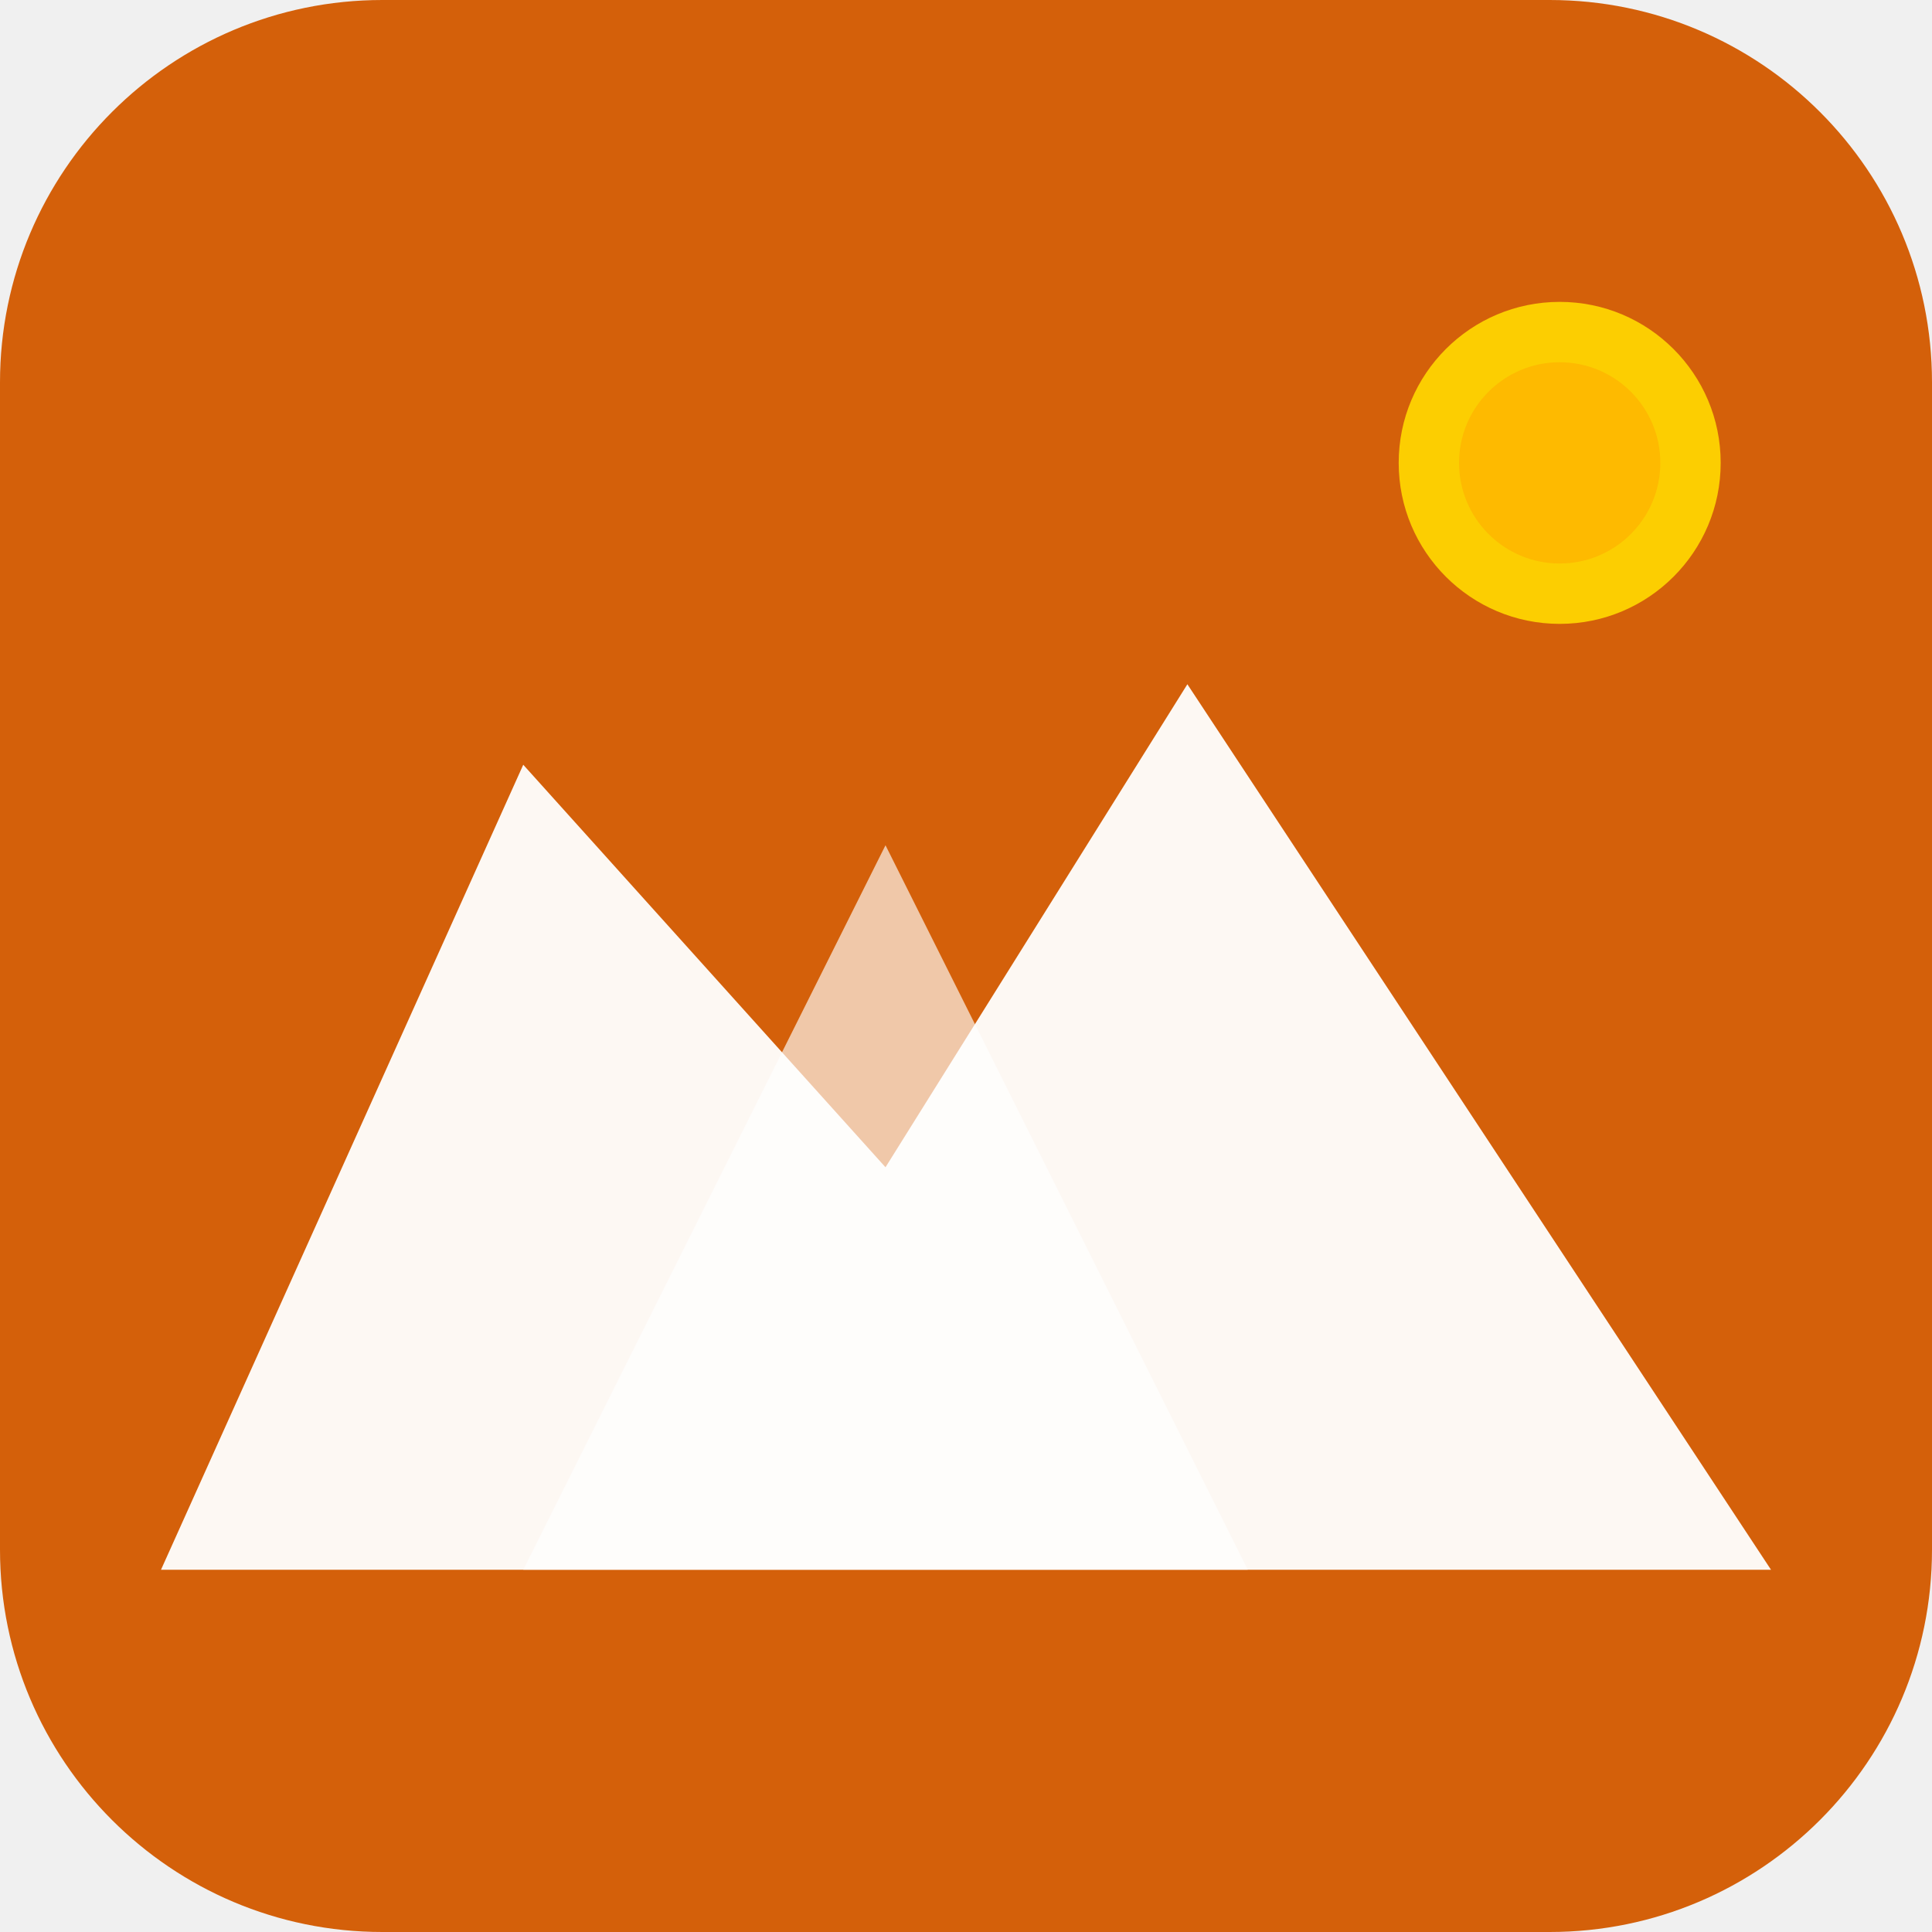
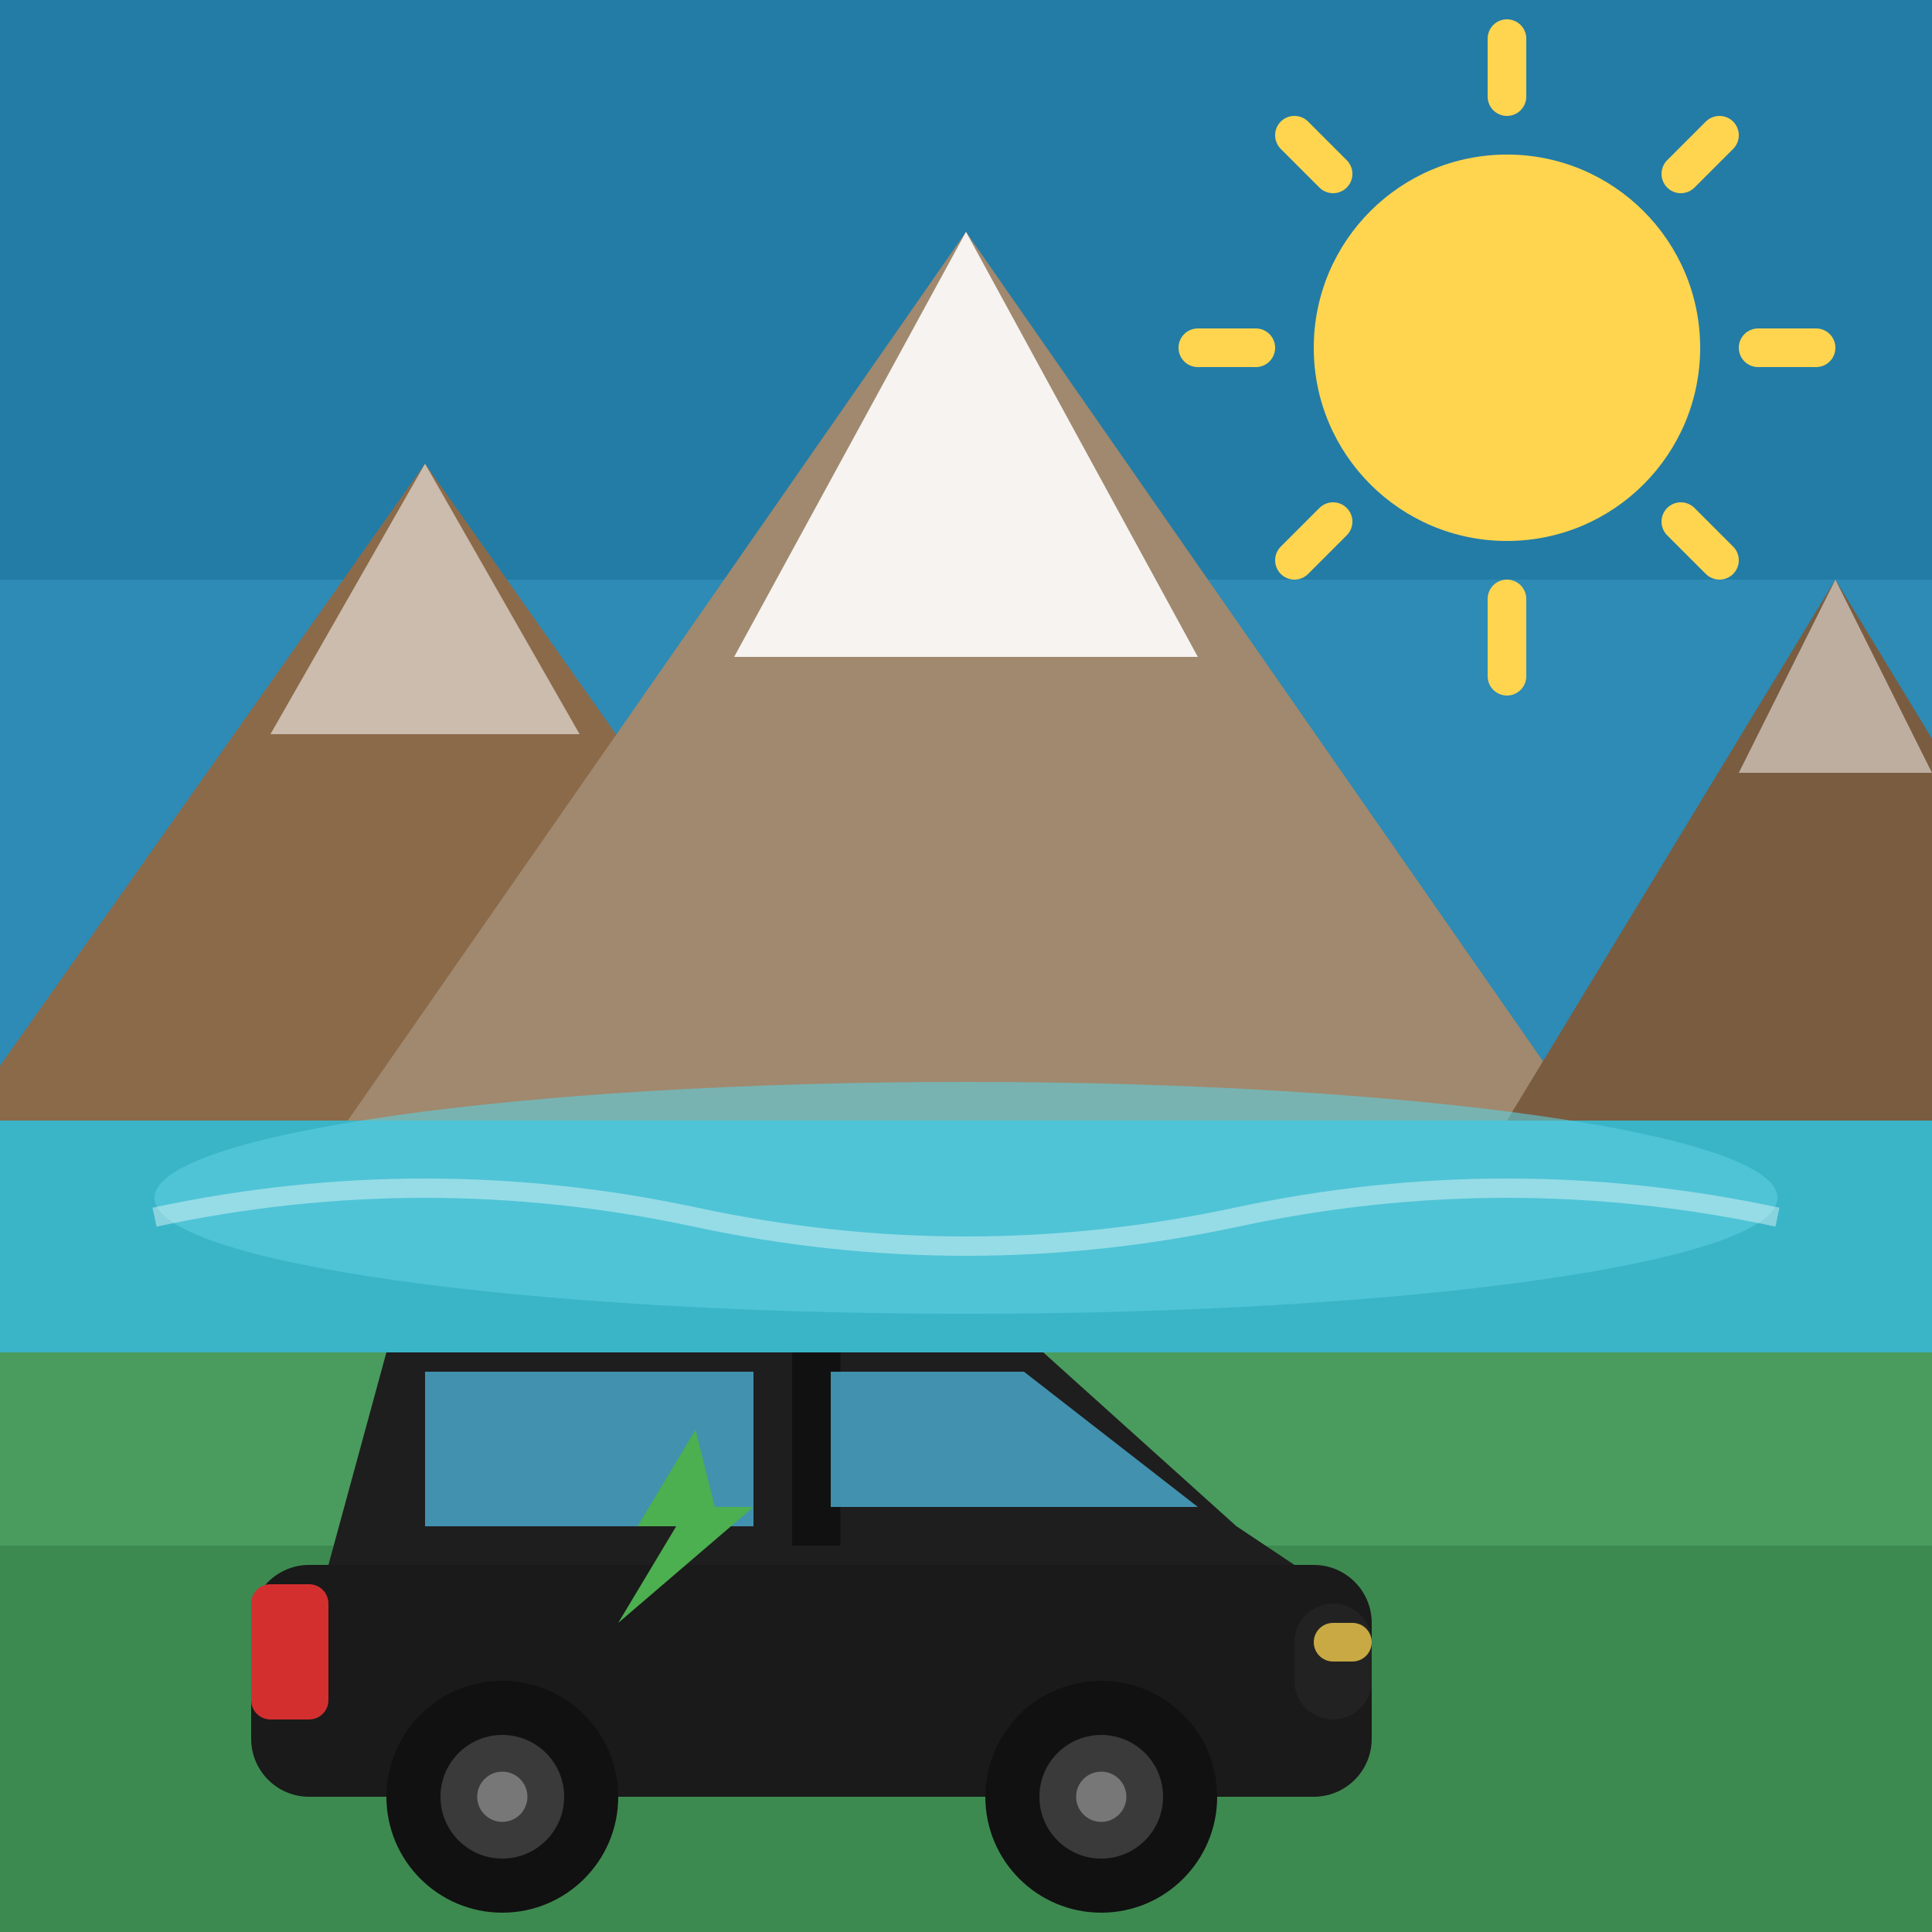
- <svg xmlns="http://www.w3.org/2000/svg" viewBox="0 0 192 192">
-   <rect width="192" height="192" rx="38" fill="#D4600A" />
-   <polygon points="16,156 52,76 88,116 118,68 176,156" fill="white" opacity="0.95" />
-   <polygon points="52,156 88,84 124,156" fill="white" opacity="0.65" />
-   <circle cx="155" cy="46" r="16" fill="#FFD700" opacity="0.92" />
-   <circle cx="155" cy="46" r="10" fill="#FFA500" opacity="0.5" />
+ <svg xmlns="http://www.w3.org/2000/svg" viewBox="0 0 100 100">
+   <rect width="100" height="100" rx="22" fill="#4AABCF" />
+   <rect x="0" y="0" width="100" height="58" rx="0" fill="#2D8BB5" />
+   <rect x="0" y="0" width="100" height="30" rx="0" fill="#1A6E96" opacity=".5" />
+   <circle cx="78" cy="18" r="10" fill="#FFD54F" />
+   <line x1="78" y1="5" x2="78" y2="2" stroke="#FFD54F" stroke-width="2" stroke-linecap="round" />
+   <line x1="78" y1="31" x2="78" y2="35" stroke="#FFD54F" stroke-width="2" stroke-linecap="round" />
+   <line x1="65" y1="18" x2="62" y2="18" stroke="#FFD54F" stroke-width="2" stroke-linecap="round" />
+   <line x1="91" y1="18" x2="94" y2="18" stroke="#FFD54F" stroke-width="2" stroke-linecap="round" />
+   <line x1="69" y1="9" x2="67" y2="7" stroke="#FFD54F" stroke-width="2" stroke-linecap="round" />
+   <line x1="87" y1="27" x2="89" y2="29" stroke="#FFD54F" stroke-width="2" stroke-linecap="round" />
+   <line x1="87" y1="9" x2="89" y2="7" stroke="#FFD54F" stroke-width="2" stroke-linecap="round" />
+   <line x1="69" y1="27" x2="67" y2="29" stroke="#FFD54F" stroke-width="2" stroke-linecap="round" />
+   <polygon points="-2,58 22,24 46,58" fill="#8B6A4A" />
+   <polygon points="22,24 30,38 14,38" fill="white" opacity=".55" />
+   <polygon points="50,12 82,58 18,58" fill="#A0896E" />
+   <polygon points="50,12 62,34 38,34" fill="white" opacity=".9" />
+   <polygon points="78,58 95,30 112,58" fill="#7A5C40" />
+   <polygon points="95,30 100,40 90,40" fill="white" opacity=".5" />
+   <rect x="0" y="58" width="100" height="14" rx="0" fill="#3AB5C8" />
+   <ellipse cx="50" cy="62" rx="42" ry="6" fill="#5ECFE0" opacity=".6" />
+   <path d="M8,63 Q22,60 36,63 Q50,66 64,63 Q78,60 92,63" stroke="white" stroke-width="1" fill="none" opacity=".4" />
+   <rect x="0" y="70" width="100" height="30" rx="0" fill="#4A9B5E" />
+   <rect x="0" y="80" width="100" height="20" rx="0" fill="#3D8A50" />
+   <rect x="13" y="81" width="58" height="12" rx="3" fill="#1A1A1A" />
+   <path d="M17,81 L20,70 L54,70 L64,79 L67,81 Z" fill="#1E1E1E" />
+   <path d="M22,71 L22,79 L39,79 L39,71 Z" fill="#4AABCF" opacity=".82" />
+   <rect x="41" y="70" width="2.5" height="10" fill="#111" />
+   <path d="M43,71 L53,71 L62,78 L43,78 Z" fill="#4AABCF" opacity=".82" />
+   <rect x="13" y="82" width="4" height="7" rx="1" fill="#D32F2F" />
+   <rect x="67" y="83" width="4" height="6" rx="2" fill="#222" />
+   <rect x="68" y="84" width="3" height="2" rx="1" fill="#FFD54F" opacity=".75" />
+   <polygon points="36,74 33,79 35,79 32,84 39,78 37,78" fill="#4CAF50" />
+   <circle cx="26" cy="93" r="6" fill="#111" />
+   <circle cx="26" cy="93" r="3.2" fill="#3A3A3A" />
+   <circle cx="26" cy="93" r="1.3" fill="#777" />
+   <circle cx="57" cy="93" r="6" fill="#111" />
+   <circle cx="57" cy="93" r="3.2" fill="#3A3A3A" />
+   <circle cx="57" cy="93" r="1.3" fill="#777" />
</svg>
